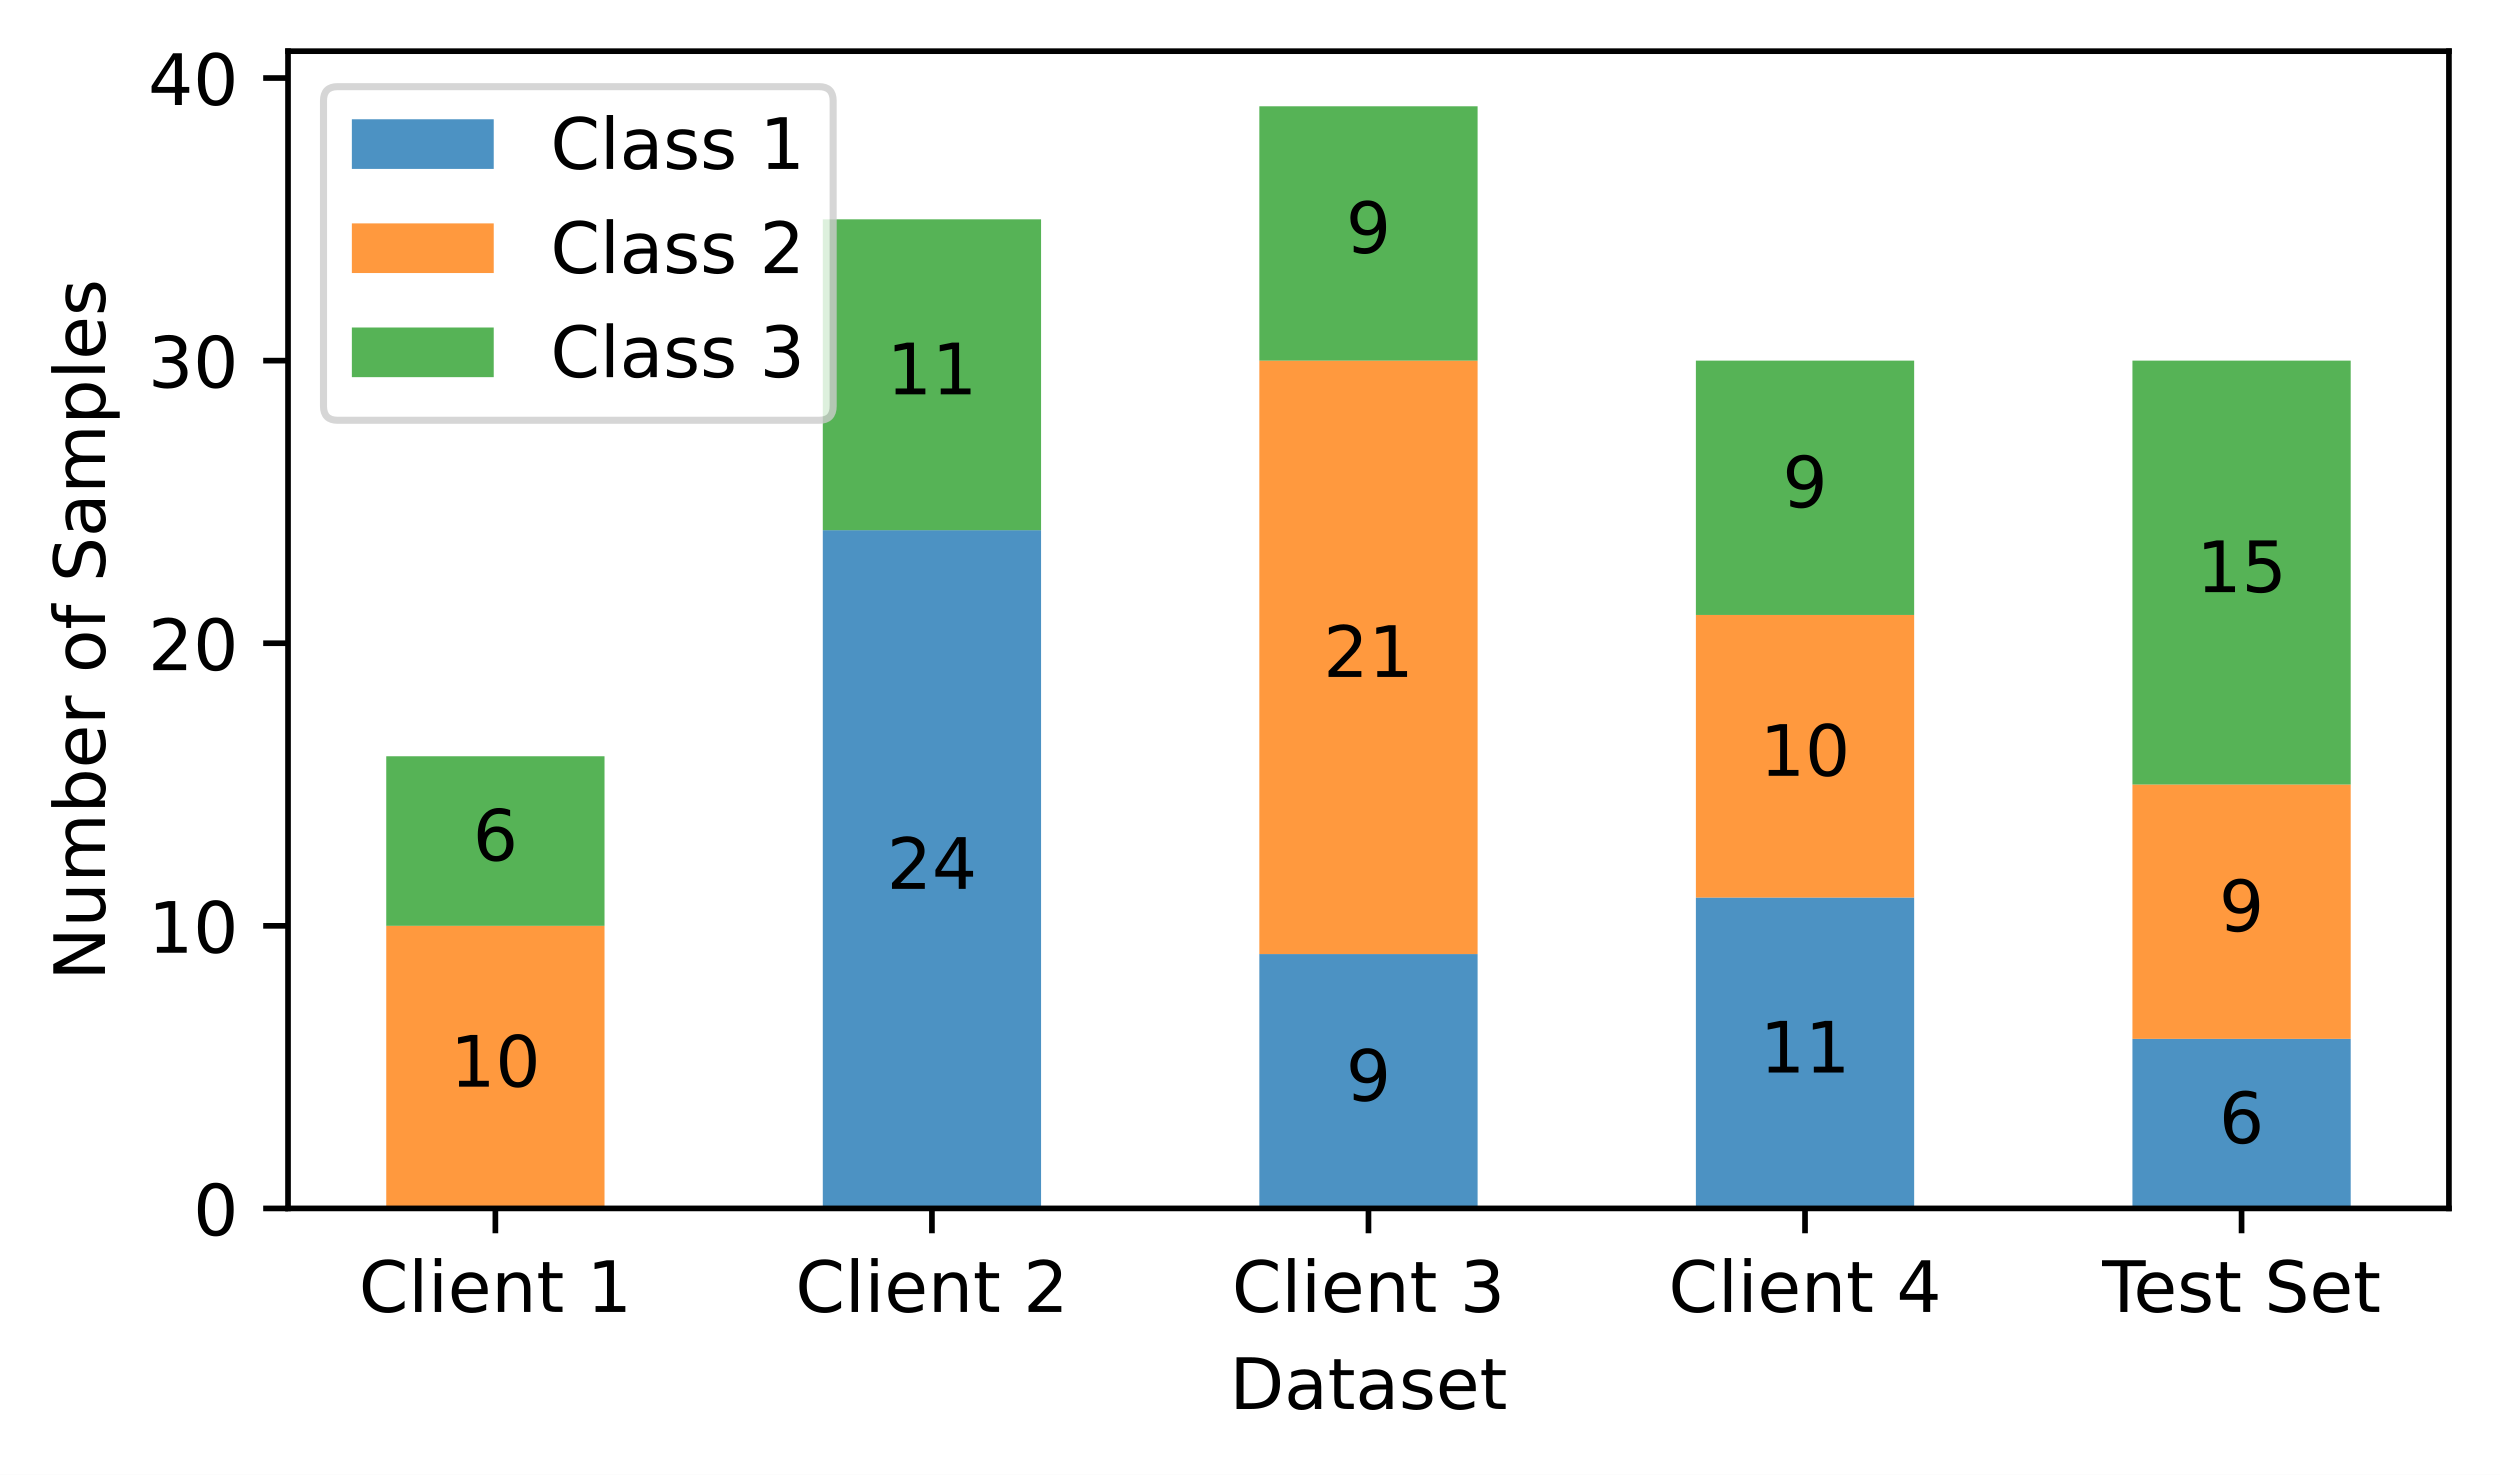
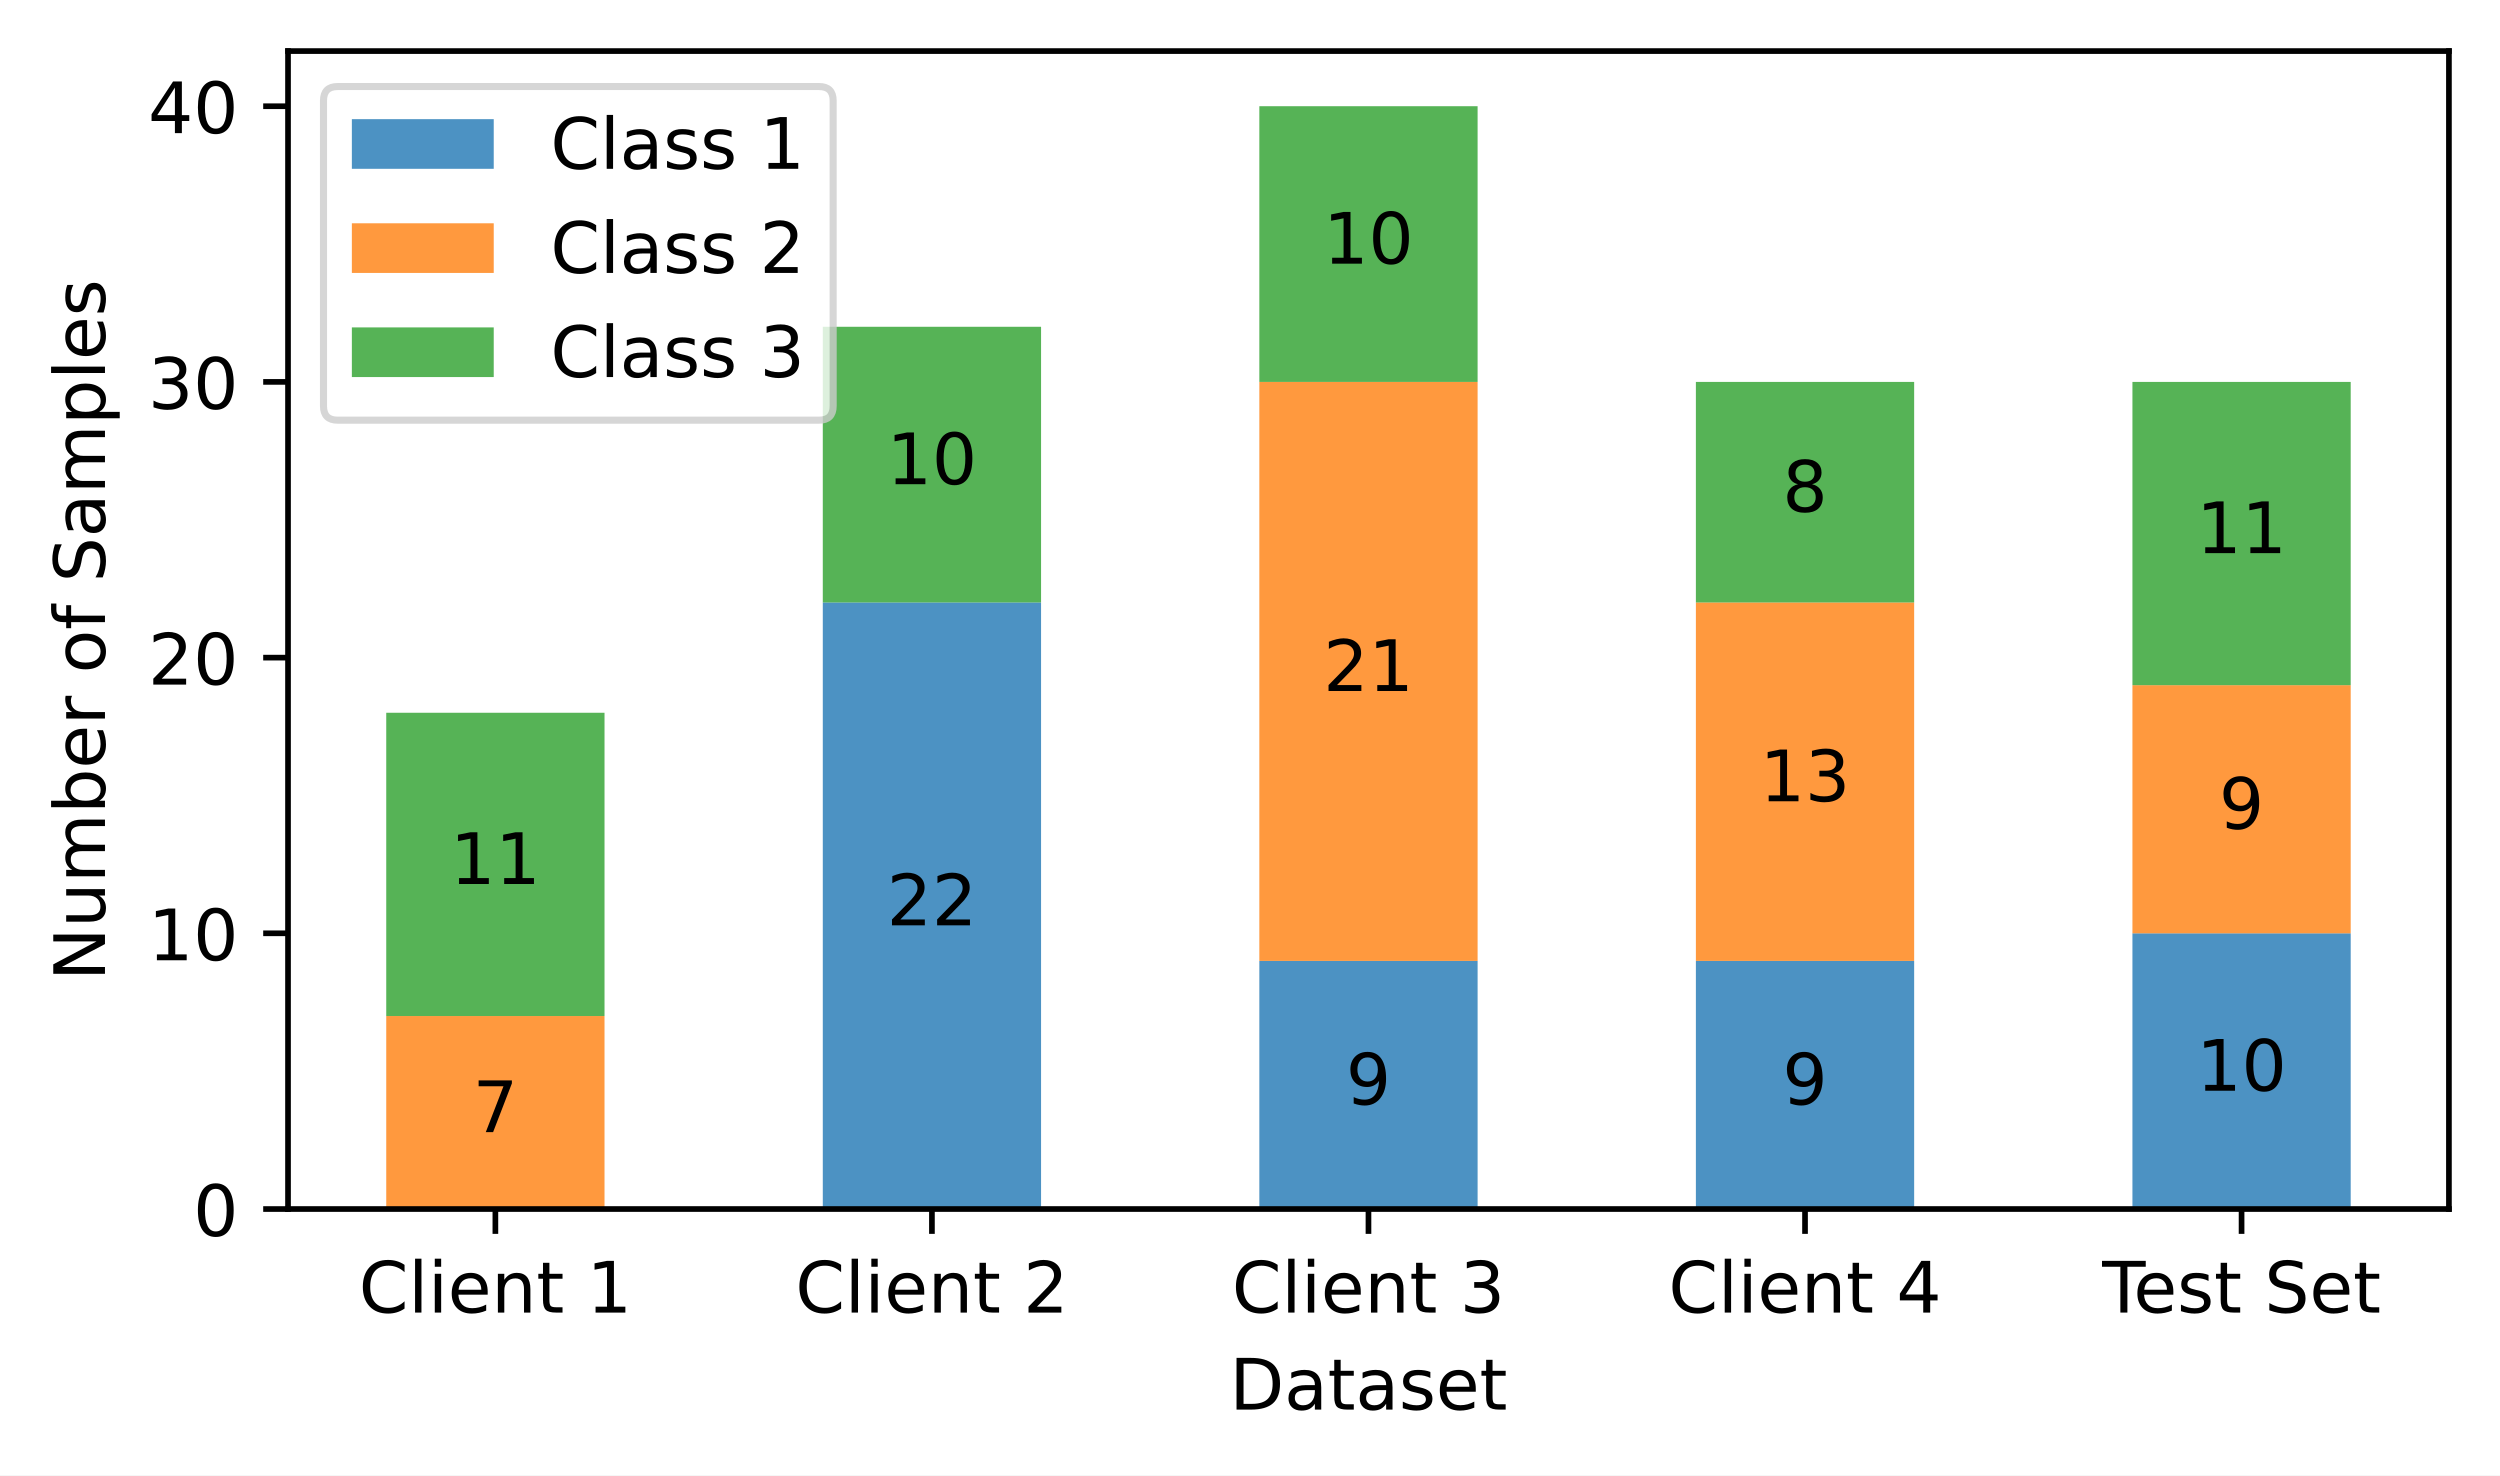
- <svg xmlns="http://www.w3.org/2000/svg" xmlns:xlink="http://www.w3.org/1999/xlink" width="352.433pt" height="207.909pt" viewBox="0 0 352.433 207.909" version="1.1">
+ <svg xmlns="http://www.w3.org/2000/svg" xmlns:xlink="http://www.w3.org/1999/xlink" width="352.433pt" height="207.996pt" viewBox="0 0 352.433 207.996" version="1.1">
  <defs>
    <style type="text/css">*{stroke-linejoin: round; stroke-linecap: butt}</style>
  </defs>
  <g id="figure_1">
    <g id="patch_1">
-       <path d="M 0 207.909  L 352.433 207.909  L 352.433 0  L 0 0  z " style="fill: #ffffff" />
+       <path d="M 0 207.996  L 352.433 207.996  L 352.433 0  L 0 0  z " style="fill: #ffffff" />
    </g>
    <g id="axes_1">
      <g id="patch_2">
-         <path d="M 40.603 170.353  L 345.233 170.353  L 345.233 7.215  L 40.603 7.215  z " style="fill: #ffffff" />
+         <path d="M 40.603 170.44  L 345.233 170.44  L 345.233 7.2  L 40.603 7.2  z " style="fill: #ffffff" />
      </g>
      <g id="patch_3">
-         <path d="M 54.45 170.353  L 85.221 170.353  L 85.221 170.353  L 54.45 170.353  z " clip-path="url(#pce67fa407e)" style="fill: #1f77b4; opacity: 0.8" />
+         <path d="M 54.45 170.44  L 85.221 170.44  L 85.221 170.44  L 54.45 170.44  z " clip-path="url(#p3983494d0d)" style="fill: #1f77b4; opacity: 0.8" />
      </g>
      <g id="patch_4">
-         <path d="M 115.991 170.353  L 146.762 170.353  L 146.762 74.741  L 115.991 74.741  z " clip-path="url(#pce67fa407e)" style="fill: #1f77b4; opacity: 0.8" />
+         <path d="M 115.991 170.44  L 146.762 170.44  L 146.762 84.933  L 115.991 84.933  z " clip-path="url(#p3983494d0d)" style="fill: #1f77b4; opacity: 0.8" />
      </g>
      <g id="patch_5">
-         <path d="M 177.533 170.353  L 208.303 170.353  L 208.303 134.498  L 177.533 134.498  z " clip-path="url(#pce67fa407e)" style="fill: #1f77b4; opacity: 0.8" />
+         <path d="M 177.533 170.44  L 208.303 170.44  L 208.303 135.46  L 177.533 135.46  z " clip-path="url(#p3983494d0d)" style="fill: #1f77b4; opacity: 0.8" />
      </g>
      <g id="patch_6">
-         <path d="M 239.074 170.353  L 269.845 170.353  L 269.845 126.531  L 239.074 126.531  z " clip-path="url(#pce67fa407e)" style="fill: #1f77b4; opacity: 0.8" />
+         <path d="M 239.074 170.44  L 269.845 170.44  L 269.845 135.46  L 239.074 135.46  z " clip-path="url(#p3983494d0d)" style="fill: #1f77b4; opacity: 0.8" />
      </g>
      <g id="patch_7">
-         <path d="M 300.616 170.353  L 331.386 170.353  L 331.386 146.45  L 300.616 146.45  z " clip-path="url(#pce67fa407e)" style="fill: #1f77b4; opacity: 0.8" />
+         <path d="M 300.616 170.44  L 331.386 170.44  L 331.386 131.573  L 300.616 131.573  z " clip-path="url(#p3983494d0d)" style="fill: #1f77b4; opacity: 0.8" />
      </g>
      <g id="patch_8">
-         <path d="M 54.45 170.353  L 85.221 170.353  L 85.221 130.515  L 54.45 130.515  z " clip-path="url(#pce67fa407e)" style="fill: #ff7f0e; opacity: 0.8" />
+         <path d="M 54.45 170.44  L 85.221 170.44  L 85.221 143.233  L 54.45 143.233  z " clip-path="url(#p3983494d0d)" style="fill: #ff7f0e; opacity: 0.8" />
      </g>
      <g id="patch_9">
-         <path d="M 115.991 74.741  L 146.762 74.741  L 146.762 74.741  L 115.991 74.741  z " clip-path="url(#pce67fa407e)" style="fill: #ff7f0e; opacity: 0.8" />
+         <path d="M 115.991 84.933  L 146.762 84.933  L 146.762 84.933  L 115.991 84.933  z " clip-path="url(#p3983494d0d)" style="fill: #ff7f0e; opacity: 0.8" />
      </g>
      <g id="patch_10">
-         <path d="M 177.533 134.498  L 208.303 134.498  L 208.303 50.838  L 177.533 50.838  z " clip-path="url(#pce67fa407e)" style="fill: #ff7f0e; opacity: 0.8" />
+         <path d="M 177.533 135.46  L 208.303 135.46  L 208.303 53.84  L 177.533 53.84  z " clip-path="url(#p3983494d0d)" style="fill: #ff7f0e; opacity: 0.8" />
      </g>
      <g id="patch_11">
-         <path d="M 239.074 126.531  L 269.845 126.531  L 269.845 86.692  L 239.074 86.692  z " clip-path="url(#pce67fa407e)" style="fill: #ff7f0e; opacity: 0.8" />
+         <path d="M 239.074 135.46  L 269.845 135.46  L 269.845 84.933  L 239.074 84.933  z " clip-path="url(#p3983494d0d)" style="fill: #ff7f0e; opacity: 0.8" />
      </g>
      <g id="patch_12">
-         <path d="M 300.616 146.45  L 331.386 146.45  L 331.386 110.595  L 300.616 110.595  z " clip-path="url(#pce67fa407e)" style="fill: #ff7f0e; opacity: 0.8" />
+         <path d="M 300.616 131.573  L 331.386 131.573  L 331.386 96.593  L 300.616 96.593  z " clip-path="url(#p3983494d0d)" style="fill: #ff7f0e; opacity: 0.8" />
      </g>
      <g id="patch_13">
-         <path d="M 54.45 130.515  L 85.221 130.515  L 85.221 106.612  L 54.45 106.612  z " clip-path="url(#pce67fa407e)" style="fill: #2ca02c; opacity: 0.8" />
+         <path d="M 54.45 143.233  L 85.221 143.233  L 85.221 100.48  L 54.45 100.48  z " clip-path="url(#p3983494d0d)" style="fill: #2ca02c; opacity: 0.8" />
      </g>
      <g id="patch_14">
-         <path d="M 115.991 74.741  L 146.762 74.741  L 146.762 30.918  L 115.991 30.918  z " clip-path="url(#pce67fa407e)" style="fill: #2ca02c; opacity: 0.8" />
+         <path d="M 115.991 84.933  L 146.762 84.933  L 146.762 46.067  L 115.991 46.067  z " clip-path="url(#p3983494d0d)" style="fill: #2ca02c; opacity: 0.8" />
      </g>
      <g id="patch_15">
-         <path d="M 177.533 50.838  L 208.303 50.838  L 208.303 14.983  L 177.533 14.983  z " clip-path="url(#pce67fa407e)" style="fill: #2ca02c; opacity: 0.8" />
+         <path d="M 177.533 53.84  L 208.303 53.84  L 208.303 14.973  L 177.533 14.973  z " clip-path="url(#p3983494d0d)" style="fill: #2ca02c; opacity: 0.8" />
      </g>
      <g id="patch_16">
-         <path d="M 239.074 86.692  L 269.845 86.692  L 269.845 50.838  L 239.074 50.838  z " clip-path="url(#pce67fa407e)" style="fill: #2ca02c; opacity: 0.8" />
+         <path d="M 239.074 84.933  L 269.845 84.933  L 269.845 53.84  L 239.074 53.84  z " clip-path="url(#p3983494d0d)" style="fill: #2ca02c; opacity: 0.8" />
      </g>
      <g id="patch_17">
-         <path d="M 300.616 110.595  L 331.386 110.595  L 331.386 50.838  L 300.616 50.838  z " clip-path="url(#pce67fa407e)" style="fill: #2ca02c; opacity: 0.8" />
+         <path d="M 300.616 96.593  L 331.386 96.593  L 331.386 53.84  L 300.616 53.84  z " clip-path="url(#p3983494d0d)" style="fill: #2ca02c; opacity: 0.8" />
      </g>
      <g id="matplotlib.axis_1">
        <g id="xtick_1">
          <g id="line2d_1">
            <defs>
-               <path id="m92f2e79aa4" d="M 0 0  L 0 3.5  " style="stroke: #000000; stroke-width: 0.8" />
+               <path id="m4c59053c6f" d="M 0 0  L 0 3.5  " style="stroke: #000000; stroke-width: 0.8" />
            </defs>
            <g>
-               <use xlink:href="#m92f2e79aa4" x="69.835" y="170.353" style="stroke: #000000; stroke-width: 0.8" />
+               <use xlink:href="#m4c59053c6f" x="69.835" y="170.44" style="stroke: #000000; stroke-width: 0.8" />
            </g>
          </g>
          <g id="text_1">
-             <g transform="translate(50.58998 184.9515) scale(0.1 -0.1)">
+             <g transform="translate(50.58998 185.0384) scale(0.1 -0.1)">
              <defs>
                <path id="DejaVuSans-43" d="M 4122 4306  L 4122 3641  Q 3803 3938 3442 4084  Q 3081 4231 2675 4231  Q 1875 4231 1450 3742  Q 1025 3253 1025 2328  Q 1025 1406 1450 917  Q 1875 428 2675 428  Q 3081 428 3442 575  Q 3803 722 4122 1019  L 4122 359  Q 3791 134 3420 21  Q 3050 -91 2638 -91  Q 1578 -91 968 557  Q 359 1206 359 2328  Q 359 3453 968 4101  Q 1578 4750 2638 4750  Q 3056 4750 3426 4639  Q 3797 4528 4122 4306  z " transform="scale(0.015625)" />
                <path id="DejaVuSans-6c" d="M 603 4863  L 1178 4863  L 1178 0  L 603 0  L 603 4863  z " transform="scale(0.015625)" />
                <path id="DejaVuSans-69" d="M 603 3500  L 1178 3500  L 1178 0  L 603 0  L 603 3500  z M 603 4863  L 1178 4863  L 1178 4134  L 603 4134  L 603 4863  z " transform="scale(0.015625)" />
                <path id="DejaVuSans-65" d="M 3597 1894  L 3597 1613  L 953 1613  Q 991 1019 1311 708  Q 1631 397 2203 397  Q 2534 397 2845 478  Q 3156 559 3463 722  L 3463 178  Q 3153 47 2828 -22  Q 2503 -91 2169 -91  Q 1331 -91 842 396  Q 353 884 353 1716  Q 353 2575 817 3079  Q 1281 3584 2069 3584  Q 2775 3584 3186 3129  Q 3597 2675 3597 1894  z M 3022 2063  Q 3016 2534 2758 2815  Q 2500 3097 2075 3097  Q 1594 3097 1305 2825  Q 1016 2553 972 2059  L 3022 2063  z " transform="scale(0.015625)" />
                <path id="DejaVuSans-6e" d="M 3513 2113  L 3513 0  L 2938 0  L 2938 2094  Q 2938 2591 2744 2837  Q 2550 3084 2163 3084  Q 1697 3084 1428 2787  Q 1159 2491 1159 1978  L 1159 0  L 581 0  L 581 3500  L 1159 3500  L 1159 2956  Q 1366 3272 1645 3428  Q 1925 3584 2291 3584  Q 2894 3584 3203 3211  Q 3513 2838 3513 2113  z " transform="scale(0.015625)" />
                <path id="DejaVuSans-74" d="M 1172 4494  L 1172 3500  L 2356 3500  L 2356 3053  L 1172 3053  L 1172 1153  Q 1172 725 1289 603  Q 1406 481 1766 481  L 2356 481  L 2356 0  L 1766 0  Q 1100 0 847 248  Q 594 497 594 1153  L 594 3053  L 172 3053  L 172 3500  L 594 3500  L 594 4494  L 1172 4494  z " transform="scale(0.015625)" />
                <path id="DejaVuSans-20" transform="scale(0.015625)" />
                <path id="DejaVuSans-31" d="M 794 531  L 1825 531  L 1825 4091  L 703 3866  L 703 4441  L 1819 4666  L 2450 4666  L 2450 531  L 3481 531  L 3481 0  L 794 0  L 794 531  z " transform="scale(0.015625)" />
              </defs>
              <use xlink:href="#DejaVuSans-43" />
              <use xlink:href="#DejaVuSans-6c" x="69.824" />
              <use xlink:href="#DejaVuSans-69" x="97.607" />
              <use xlink:href="#DejaVuSans-65" x="125.391" />
              <use xlink:href="#DejaVuSans-6e" x="186.914" />
              <use xlink:href="#DejaVuSans-74" x="250.293" />
              <use xlink:href="#DejaVuSans-20" x="289.502" />
              <use xlink:href="#DejaVuSans-31" x="321.289" />
            </g>
          </g>
        </g>
        <g id="xtick_2">
          <g id="line2d_2">
            <g>
-               <use xlink:href="#m92f2e79aa4" x="131.377" y="170.353" style="stroke: #000000; stroke-width: 0.8" />
+               <use xlink:href="#m4c59053c6f" x="131.377" y="170.44" style="stroke: #000000; stroke-width: 0.8" />
            </g>
          </g>
          <g id="text_2">
-             <g transform="translate(112.1314 184.9515) scale(0.1 -0.1)">
+             <g transform="translate(112.1314 185.0384) scale(0.1 -0.1)">
              <defs>
                <path id="DejaVuSans-32" d="M 1228 531  L 3431 531  L 3431 0  L 469 0  L 469 531  Q 828 903 1448 1529  Q 2069 2156 2228 2338  Q 2531 2678 2651 2914  Q 2772 3150 2772 3378  Q 2772 3750 2511 3984  Q 2250 4219 1831 4219  Q 1534 4219 1204 4116  Q 875 4013 500 3803  L 500 4441  Q 881 4594 1212 4672  Q 1544 4750 1819 4750  Q 2544 4750 2975 4387  Q 3406 4025 3406 3419  Q 3406 3131 3298 2873  Q 3191 2616 2906 2266  Q 2828 2175 2409 1742  Q 1991 1309 1228 531  z " transform="scale(0.015625)" />
              </defs>
              <use xlink:href="#DejaVuSans-43" />
              <use xlink:href="#DejaVuSans-6c" x="69.824" />
              <use xlink:href="#DejaVuSans-69" x="97.607" />
              <use xlink:href="#DejaVuSans-65" x="125.391" />
              <use xlink:href="#DejaVuSans-6e" x="186.914" />
              <use xlink:href="#DejaVuSans-74" x="250.293" />
              <use xlink:href="#DejaVuSans-20" x="289.502" />
              <use xlink:href="#DejaVuSans-32" x="321.289" />
            </g>
          </g>
        </g>
        <g id="xtick_3">
          <g id="line2d_3">
            <g>
-               <use xlink:href="#m92f2e79aa4" x="192.918" y="170.353" style="stroke: #000000; stroke-width: 0.8" />
+               <use xlink:href="#m4c59053c6f" x="192.918" y="170.44" style="stroke: #000000; stroke-width: 0.8" />
            </g>
          </g>
          <g id="text_3">
-             <g transform="translate(173.6728 184.9515) scale(0.1 -0.1)">
+             <g transform="translate(173.6728 185.0384) scale(0.1 -0.1)">
              <defs>
                <path id="DejaVuSans-33" d="M 2597 2516  Q 3050 2419 3304 2112  Q 3559 1806 3559 1356  Q 3559 666 3084 287  Q 2609 -91 1734 -91  Q 1441 -91 1130 -33  Q 819 25 488 141  L 488 750  Q 750 597 1062 519  Q 1375 441 1716 441  Q 2309 441 2620 675  Q 2931 909 2931 1356  Q 2931 1769 2642 2001  Q 2353 2234 1838 2234  L 1294 2234  L 1294 2753  L 1863 2753  Q 2328 2753 2575 2939  Q 2822 3125 2822 3475  Q 2822 3834 2567 4026  Q 2313 4219 1838 4219  Q 1578 4219 1281 4162  Q 984 4106 628 3988  L 628 4550  Q 988 4650 1302 4700  Q 1616 4750 1894 4750  Q 2613 4750 3031 4423  Q 3450 4097 3450 3541  Q 3450 3153 3228 2886  Q 3006 2619 2597 2516  z " transform="scale(0.015625)" />
              </defs>
              <use xlink:href="#DejaVuSans-43" />
              <use xlink:href="#DejaVuSans-6c" x="69.824" />
              <use xlink:href="#DejaVuSans-69" x="97.607" />
              <use xlink:href="#DejaVuSans-65" x="125.391" />
              <use xlink:href="#DejaVuSans-6e" x="186.914" />
              <use xlink:href="#DejaVuSans-74" x="250.293" />
              <use xlink:href="#DejaVuSans-20" x="289.502" />
              <use xlink:href="#DejaVuSans-33" x="321.289" />
            </g>
          </g>
        </g>
        <g id="xtick_4">
          <g id="line2d_4">
            <g>
-               <use xlink:href="#m92f2e79aa4" x="254.46" y="170.353" style="stroke: #000000; stroke-width: 0.8" />
+               <use xlink:href="#m4c59053c6f" x="254.46" y="170.44" style="stroke: #000000; stroke-width: 0.8" />
            </g>
          </g>
          <g id="text_4">
-             <g transform="translate(235.2142 184.9515) scale(0.1 -0.1)">
+             <g transform="translate(235.2142 185.0384) scale(0.1 -0.1)">
              <defs>
                <path id="DejaVuSans-34" d="M 2419 4116  L 825 1625  L 2419 1625  L 2419 4116  z M 2253 4666  L 3047 4666  L 3047 1625  L 3713 1625  L 3713 1100  L 3047 1100  L 3047 0  L 2419 0  L 2419 1100  L 313 1100  L 313 1709  L 2253 4666  z " transform="scale(0.015625)" />
              </defs>
              <use xlink:href="#DejaVuSans-43" />
              <use xlink:href="#DejaVuSans-6c" x="69.824" />
              <use xlink:href="#DejaVuSans-69" x="97.607" />
              <use xlink:href="#DejaVuSans-65" x="125.391" />
              <use xlink:href="#DejaVuSans-6e" x="186.914" />
              <use xlink:href="#DejaVuSans-74" x="250.293" />
              <use xlink:href="#DejaVuSans-20" x="289.502" />
              <use xlink:href="#DejaVuSans-34" x="321.289" />
            </g>
          </g>
        </g>
        <g id="xtick_5">
          <g id="line2d_5">
            <g>
-               <use xlink:href="#m92f2e79aa4" x="316.001" y="170.353" style="stroke: #000000; stroke-width: 0.8" />
+               <use xlink:href="#m4c59053c6f" x="316.001" y="170.44" style="stroke: #000000; stroke-width: 0.8" />
            </g>
          </g>
          <g id="text_5">
-             <g transform="translate(296.3556 184.9515) scale(0.1 -0.1)">
+             <g transform="translate(296.3556 185.0384) scale(0.1 -0.1)">
              <defs>
                <path id="DejaVuSans-54" d="M -19 4666  L 3928 4666  L 3928 4134  L 2272 4134  L 2272 0  L 1638 0  L 1638 4134  L -19 4134  L -19 4666  z " transform="scale(0.015625)" />
                <path id="DejaVuSans-73" d="M 2834 3397  L 2834 2853  Q 2591 2978 2328 3040  Q 2066 3103 1784 3103  Q 1356 3103 1142 2972  Q 928 2841 928 2578  Q 928 2378 1081 2264  Q 1234 2150 1697 2047  L 1894 2003  Q 2506 1872 2764 1633  Q 3022 1394 3022 966  Q 3022 478 2636 193  Q 2250 -91 1575 -91  Q 1294 -91 989 -36  Q 684 19 347 128  L 347 722  Q 666 556 975 473  Q 1284 391 1588 391  Q 1994 391 2212 530  Q 2431 669 2431 922  Q 2431 1156 2273 1281  Q 2116 1406 1581 1522  L 1381 1569  Q 847 1681 609 1914  Q 372 2147 372 2553  Q 372 3047 722 3315  Q 1072 3584 1716 3584  Q 2034 3584 2315 3537  Q 2597 3491 2834 3397  z " transform="scale(0.015625)" />
                <path id="DejaVuSans-53" d="M 3425 4513  L 3425 3897  Q 3066 4069 2747 4153  Q 2428 4238 2131 4238  Q 1616 4238 1336 4038  Q 1056 3838 1056 3469  Q 1056 3159 1242 3001  Q 1428 2844 1947 2747  L 2328 2669  Q 3034 2534 3370 2195  Q 3706 1856 3706 1288  Q 3706 609 3251 259  Q 2797 -91 1919 -91  Q 1588 -91 1214 -16  Q 841 59 441 206  L 441 856  Q 825 641 1194 531  Q 1563 422 1919 422  Q 2459 422 2753 634  Q 3047 847 3047 1241  Q 3047 1584 2836 1778  Q 2625 1972 2144 2069  L 1759 2144  Q 1053 2284 737 2584  Q 422 2884 422 3419  Q 422 4038 858 4394  Q 1294 4750 2059 4750  Q 2388 4750 2728 4690  Q 3069 4631 3425 4513  z " transform="scale(0.015625)" />
              </defs>
              <use xlink:href="#DejaVuSans-54" />
              <use xlink:href="#DejaVuSans-65" x="44.084" />
              <use xlink:href="#DejaVuSans-73" x="105.607" />
              <use xlink:href="#DejaVuSans-74" x="157.707" />
              <use xlink:href="#DejaVuSans-20" x="196.916" />
              <use xlink:href="#DejaVuSans-53" x="228.703" />
              <use xlink:href="#DejaVuSans-65" x="292.18" />
              <use xlink:href="#DejaVuSans-74" x="353.703" />
            </g>
          </g>
        </g>
        <g id="text_6">
-           <g transform="translate(173.3384 198.6296) scale(0.1 -0.1)">
+           <g transform="translate(173.3384 198.7166) scale(0.1 -0.1)">
            <defs>
              <path id="DejaVuSans-44" d="M 1259 4147  L 1259 519  L 2022 519  Q 2988 519 3436 956  Q 3884 1394 3884 2338  Q 3884 3275 3436 3711  Q 2988 4147 2022 4147  L 1259 4147  z M 628 4666  L 1925 4666  Q 3281 4666 3915 4102  Q 4550 3538 4550 2338  Q 4550 1131 3912 565  Q 3275 0 1925 0  L 628 0  L 628 4666  z " transform="scale(0.015625)" />
              <path id="DejaVuSans-61" d="M 2194 1759  Q 1497 1759 1228 1600  Q 959 1441 959 1056  Q 959 750 1161 570  Q 1363 391 1709 391  Q 2188 391 2477 730  Q 2766 1069 2766 1631  L 2766 1759  L 2194 1759  z M 3341 1997  L 3341 0  L 2766 0  L 2766 531  Q 2569 213 2275 61  Q 1981 -91 1556 -91  Q 1019 -91 701 211  Q 384 513 384 1019  Q 384 1609 779 1909  Q 1175 2209 1959 2209  L 2766 2209  L 2766 2266  Q 2766 2663 2505 2880  Q 2244 3097 1772 3097  Q 1472 3097 1187 3025  Q 903 2953 641 2809  L 641 3341  Q 956 3463 1253 3523  Q 1550 3584 1831 3584  Q 2591 3584 2966 3190  Q 3341 2797 3341 1997  z " transform="scale(0.015625)" />
            </defs>
            <use xlink:href="#DejaVuSans-44" />
            <use xlink:href="#DejaVuSans-61" x="77.002" />
            <use xlink:href="#DejaVuSans-74" x="138.281" />
            <use xlink:href="#DejaVuSans-61" x="177.49" />
            <use xlink:href="#DejaVuSans-73" x="238.77" />
            <use xlink:href="#DejaVuSans-65" x="290.869" />
            <use xlink:href="#DejaVuSans-74" x="352.393" />
          </g>
        </g>
      </g>
      <g id="matplotlib.axis_2">
        <g id="ytick_1">
          <g id="line2d_6">
            <defs>
-               <path id="mc6efbdf66c" d="M 0 0  L -3.5 0  " style="stroke: #000000; stroke-width: 0.8" />
+               <path id="me92ac2eef7" d="M 0 0  L -3.5 0  " style="stroke: #000000; stroke-width: 0.8" />
            </defs>
            <g>
-               <use xlink:href="#mc6efbdf66c" x="40.603" y="170.353" style="stroke: #000000; stroke-width: 0.8" />
+               <use xlink:href="#me92ac2eef7" x="40.603" y="170.44" style="stroke: #000000; stroke-width: 0.8" />
            </g>
          </g>
          <g id="text_7">
-             <g transform="translate(27.24063 174.1522) scale(0.1 -0.1)">
+             <g transform="translate(27.24063 174.2392) scale(0.1 -0.1)">
              <defs>
                <path id="DejaVuSans-30" d="M 2034 4250  Q 1547 4250 1301 3770  Q 1056 3291 1056 2328  Q 1056 1369 1301 889  Q 1547 409 2034 409  Q 2525 409 2770 889  Q 3016 1369 3016 2328  Q 3016 3291 2770 3770  Q 2525 4250 2034 4250  z M 2034 4750  Q 2819 4750 3233 4129  Q 3647 3509 3647 2328  Q 3647 1150 3233 529  Q 2819 -91 2034 -91  Q 1250 -91 836 529  Q 422 1150 422 2328  Q 422 3509 836 4129  Q 1250 4750 2034 4750  z " transform="scale(0.015625)" />
              </defs>
              <use xlink:href="#DejaVuSans-30" />
            </g>
          </g>
        </g>
        <g id="ytick_2">
          <g id="line2d_7">
            <g>
-               <use xlink:href="#mc6efbdf66c" x="40.603" y="130.515" style="stroke: #000000; stroke-width: 0.8" />
+               <use xlink:href="#me92ac2eef7" x="40.603" y="131.573" style="stroke: #000000; stroke-width: 0.8" />
            </g>
          </g>
          <g id="text_8">
-             <g transform="translate(20.87813 134.3138) scale(0.1 -0.1)">
+             <g transform="translate(20.87813 135.3726) scale(0.1 -0.1)">
              <use xlink:href="#DejaVuSans-31" />
              <use xlink:href="#DejaVuSans-30" x="63.623" />
            </g>
          </g>
        </g>
        <g id="ytick_3">
          <g id="line2d_8">
            <g>
-               <use xlink:href="#mc6efbdf66c" x="40.603" y="90.676" style="stroke: #000000; stroke-width: 0.8" />
+               <use xlink:href="#me92ac2eef7" x="40.603" y="92.707" style="stroke: #000000; stroke-width: 0.8" />
            </g>
          </g>
          <g id="text_9">
-             <g transform="translate(20.87813 94.47534) scale(0.1 -0.1)">
+             <g transform="translate(20.87813 96.50589) scale(0.1 -0.1)">
              <use xlink:href="#DejaVuSans-32" />
              <use xlink:href="#DejaVuSans-30" x="63.623" />
            </g>
          </g>
        </g>
        <g id="ytick_4">
          <g id="line2d_9">
            <g>
-               <use xlink:href="#mc6efbdf66c" x="40.603" y="50.838" style="stroke: #000000; stroke-width: 0.8" />
+               <use xlink:href="#me92ac2eef7" x="40.603" y="53.84" style="stroke: #000000; stroke-width: 0.8" />
            </g>
          </g>
          <g id="text_10">
-             <g transform="translate(20.87813 54.63689) scale(0.1 -0.1)">
+             <g transform="translate(20.87813 57.63922) scale(0.1 -0.1)">
              <use xlink:href="#DejaVuSans-33" />
              <use xlink:href="#DejaVuSans-30" x="63.623" />
            </g>
          </g>
        </g>
        <g id="ytick_5">
          <g id="line2d_10">
            <g>
-               <use xlink:href="#mc6efbdf66c" x="40.603" y="10.999" style="stroke: #000000; stroke-width: 0.8" />
+               <use xlink:href="#me92ac2eef7" x="40.603" y="14.973" style="stroke: #000000; stroke-width: 0.8" />
            </g>
          </g>
          <g id="text_11">
-             <g transform="translate(20.87813 14.79844) scale(0.1 -0.1)">
+             <g transform="translate(20.87813 18.77255) scale(0.1 -0.1)">
              <use xlink:href="#DejaVuSans-34" />
              <use xlink:href="#DejaVuSans-30" x="63.623" />
            </g>
          </g>
        </g>
        <g id="text_12">
-           <g transform="translate(14.79844 138.2205) rotate(-90) scale(0.1 -0.1)">
+           <g transform="translate(14.79844 138.2567) rotate(-90) scale(0.1 -0.1)">
            <defs>
              <path id="DejaVuSans-4e" d="M 628 4666  L 1478 4666  L 3547 763  L 3547 4666  L 4159 4666  L 4159 0  L 3309 0  L 1241 3903  L 1241 0  L 628 0  L 628 4666  z " transform="scale(0.015625)" />
              <path id="DejaVuSans-75" d="M 544 1381  L 544 3500  L 1119 3500  L 1119 1403  Q 1119 906 1312 657  Q 1506 409 1894 409  Q 2359 409 2629 706  Q 2900 1003 2900 1516  L 2900 3500  L 3475 3500  L 3475 0  L 2900 0  L 2900 538  Q 2691 219 2414 64  Q 2138 -91 1772 -91  Q 1169 -91 856 284  Q 544 659 544 1381  z M 1991 3584  L 1991 3584  z " transform="scale(0.015625)" />
              <path id="DejaVuSans-6d" d="M 3328 2828  Q 3544 3216 3844 3400  Q 4144 3584 4550 3584  Q 5097 3584 5394 3201  Q 5691 2819 5691 2113  L 5691 0  L 5113 0  L 5113 2094  Q 5113 2597 4934 2840  Q 4756 3084 4391 3084  Q 3944 3084 3684 2787  Q 3425 2491 3425 1978  L 3425 0  L 2847 0  L 2847 2094  Q 2847 2600 2669 2842  Q 2491 3084 2119 3084  Q 1678 3084 1418 2786  Q 1159 2488 1159 1978  L 1159 0  L 581 0  L 581 3500  L 1159 3500  L 1159 2956  Q 1356 3278 1631 3431  Q 1906 3584 2284 3584  Q 2666 3584 2933 3390  Q 3200 3197 3328 2828  z " transform="scale(0.015625)" />
              <path id="DejaVuSans-62" d="M 3116 1747  Q 3116 2381 2855 2742  Q 2594 3103 2138 3103  Q 1681 3103 1420 2742  Q 1159 2381 1159 1747  Q 1159 1113 1420 752  Q 1681 391 2138 391  Q 2594 391 2855 752  Q 3116 1113 3116 1747  z M 1159 2969  Q 1341 3281 1617 3432  Q 1894 3584 2278 3584  Q 2916 3584 3314 3078  Q 3713 2572 3713 1747  Q 3713 922 3314 415  Q 2916 -91 2278 -91  Q 1894 -91 1617 61  Q 1341 213 1159 525  L 1159 0  L 581 0  L 581 4863  L 1159 4863  L 1159 2969  z " transform="scale(0.015625)" />
              <path id="DejaVuSans-72" d="M 2631 2963  Q 2534 3019 2420 3045  Q 2306 3072 2169 3072  Q 1681 3072 1420 2755  Q 1159 2438 1159 1844  L 1159 0  L 581 0  L 581 3500  L 1159 3500  L 1159 2956  Q 1341 3275 1631 3429  Q 1922 3584 2338 3584  Q 2397 3584 2469 3576  Q 2541 3569 2628 3553  L 2631 2963  z " transform="scale(0.015625)" />
              <path id="DejaVuSans-6f" d="M 1959 3097  Q 1497 3097 1228 2736  Q 959 2375 959 1747  Q 959 1119 1226 758  Q 1494 397 1959 397  Q 2419 397 2687 759  Q 2956 1122 2956 1747  Q 2956 2369 2687 2733  Q 2419 3097 1959 3097  z M 1959 3584  Q 2709 3584 3137 3096  Q 3566 2609 3566 1747  Q 3566 888 3137 398  Q 2709 -91 1959 -91  Q 1206 -91 779 398  Q 353 888 353 1747  Q 353 2609 779 3096  Q 1206 3584 1959 3584  z " transform="scale(0.015625)" />
              <path id="DejaVuSans-66" d="M 2375 4863  L 2375 4384  L 1825 4384  Q 1516 4384 1395 4259  Q 1275 4134 1275 3809  L 1275 3500  L 2222 3500  L 2222 3053  L 1275 3053  L 1275 0  L 697 0  L 697 3053  L 147 3053  L 147 3500  L 697 3500  L 697 3744  Q 697 4328 969 4595  Q 1241 4863 1831 4863  L 2375 4863  z " transform="scale(0.015625)" />
              <path id="DejaVuSans-70" d="M 1159 525  L 1159 -1331  L 581 -1331  L 581 3500  L 1159 3500  L 1159 2969  Q 1341 3281 1617 3432  Q 1894 3584 2278 3584  Q 2916 3584 3314 3078  Q 3713 2572 3713 1747  Q 3713 922 3314 415  Q 2916 -91 2278 -91  Q 1894 -91 1617 61  Q 1341 213 1159 525  z M 3116 1747  Q 3116 2381 2855 2742  Q 2594 3103 2138 3103  Q 1681 3103 1420 2742  Q 1159 2381 1159 1747  Q 1159 1113 1420 752  Q 1681 391 2138 391  Q 2594 391 2855 752  Q 3116 1113 3116 1747  z " transform="scale(0.015625)" />
            </defs>
            <use xlink:href="#DejaVuSans-4e" />
            <use xlink:href="#DejaVuSans-75" x="74.805" />
            <use xlink:href="#DejaVuSans-6d" x="138.184" />
            <use xlink:href="#DejaVuSans-62" x="235.596" />
            <use xlink:href="#DejaVuSans-65" x="299.072" />
            <use xlink:href="#DejaVuSans-72" x="360.596" />
            <use xlink:href="#DejaVuSans-20" x="401.709" />
            <use xlink:href="#DejaVuSans-6f" x="433.496" />
            <use xlink:href="#DejaVuSans-66" x="494.678" />
            <use xlink:href="#DejaVuSans-20" x="529.883" />
            <use xlink:href="#DejaVuSans-53" x="561.67" />
            <use xlink:href="#DejaVuSans-61" x="625.146" />
            <use xlink:href="#DejaVuSans-6d" x="686.426" />
            <use xlink:href="#DejaVuSans-70" x="783.838" />
            <use xlink:href="#DejaVuSans-6c" x="847.314" />
            <use xlink:href="#DejaVuSans-65" x="875.098" />
            <use xlink:href="#DejaVuSans-73" x="936.621" />
          </g>
        </g>
      </g>
      <g id="patch_18">
-         <path d="M 40.603 170.353  L 40.603 7.215  " style="fill: none; stroke: #000000; stroke-width: 0.8; stroke-linejoin: miter; stroke-linecap: square" />
+         <path d="M 40.603 170.44  L 40.603 7.2  " style="fill: none; stroke: #000000; stroke-width: 0.8; stroke-linejoin: miter; stroke-linecap: square" />
      </g>
      <g id="patch_19">
-         <path d="M 345.233 170.353  L 345.233 7.215  " style="fill: none; stroke: #000000; stroke-width: 0.8; stroke-linejoin: miter; stroke-linecap: square" />
+         <path d="M 345.233 170.44  L 345.233 7.2  " style="fill: none; stroke: #000000; stroke-width: 0.8; stroke-linejoin: miter; stroke-linecap: square" />
      </g>
      <g id="patch_20">
-         <path d="M 40.603 170.353  L 345.233 170.353  " style="fill: none; stroke: #000000; stroke-width: 0.8; stroke-linejoin: miter; stroke-linecap: square" />
+         <path d="M 40.603 170.44  L 345.233 170.44  " style="fill: none; stroke: #000000; stroke-width: 0.8; stroke-linejoin: miter; stroke-linecap: square" />
      </g>
      <g id="patch_21">
-         <path d="M 40.603 7.215  L 345.233 7.215  " style="fill: none; stroke: #000000; stroke-width: 0.8; stroke-linejoin: miter; stroke-linecap: square" />
+         <path d="M 40.603 7.2  L 345.233 7.2  " style="fill: none; stroke: #000000; stroke-width: 0.8; stroke-linejoin: miter; stroke-linecap: square" />
      </g>
      <g id="text_13">
-         <g transform="translate(125.0142 125.3063) scale(0.1 -0.1)">
+         <g transform="translate(125.0142 130.446) scale(0.1 -0.1)">
          <use xlink:href="#DejaVuSans-32" />
-           <use xlink:href="#DejaVuSans-34" x="63.623" />
+           <use xlink:href="#DejaVuSans-32" x="63.623" />
        </g>
      </g>
      <g id="text_14">
-         <g transform="translate(189.7369 155.1851) scale(0.1 -0.1)">
+         <g transform="translate(189.7369 155.7094) scale(0.1 -0.1)">
          <defs>
            <path id="DejaVuSans-39" d="M 703 97  L 703 672  Q 941 559 1184 500  Q 1428 441 1663 441  Q 2288 441 2617 861  Q 2947 1281 2994 2138  Q 2813 1869 2534 1725  Q 2256 1581 1919 1581  Q 1219 1581 811 2004  Q 403 2428 403 3163  Q 403 3881 828 4315  Q 1253 4750 1959 4750  Q 2769 4750 3195 4129  Q 3622 3509 3622 2328  Q 3622 1225 3098 567  Q 2575 -91 1691 -91  Q 1453 -91 1209 -44  Q 966 3 703 97  z M 1959 2075  Q 2384 2075 2632 2365  Q 2881 2656 2881 3163  Q 2881 3666 2632 3958  Q 2384 4250 1959 4250  Q 1534 4250 1286 3958  Q 1038 3666 1038 3163  Q 1038 2656 1286 2365  Q 1534 2075 1959 2075  z " transform="scale(0.015625)" />
          </defs>
          <use xlink:href="#DejaVuSans-39" />
        </g>
      </g>
      <g id="text_15">
-         <g transform="translate(248.097 151.2013) scale(0.1 -0.1)">
-           <use xlink:href="#DejaVuSans-31" />
-           <use xlink:href="#DejaVuSans-31" x="63.623" />
+         <g transform="translate(251.2783 155.7094) scale(0.1 -0.1)">
+           <use xlink:href="#DejaVuSans-39" />
        </g>
      </g>
      <g id="text_16">
-         <g transform="translate(312.8197 161.1609) scale(0.1 -0.1)">
+         <g transform="translate(309.6385 153.766) scale(0.1 -0.1)">
+           <use xlink:href="#DejaVuSans-31" />
+           <use xlink:href="#DejaVuSans-30" x="63.623" />
+         </g>
+       </g>
+       <g id="text_17">
+         <g transform="translate(66.65405 159.596) scale(0.1 -0.1)">
          <defs>
-             <path id="DejaVuSans-36" d="M 2113 2584  Q 1688 2584 1439 2293  Q 1191 2003 1191 1497  Q 1191 994 1439 701  Q 1688 409 2113 409  Q 2538 409 2786 701  Q 3034 994 3034 1497  Q 3034 2003 2786 2293  Q 2538 2584 2113 2584  z M 3366 4563  L 3366 3988  Q 3128 4100 2886 4159  Q 2644 4219 2406 4219  Q 1781 4219 1451 3797  Q 1122 3375 1075 2522  Q 1259 2794 1537 2939  Q 1816 3084 2150 3084  Q 2853 3084 3261 2657  Q 3669 2231 3669 1497  Q 3669 778 3244 343  Q 2819 -91 2113 -91  Q 1303 -91 875 529  Q 447 1150 447 2328  Q 447 3434 972 4092  Q 1497 4750 2381 4750  Q 2619 4750 2861 4703  Q 3103 4656 3366 4563  z " transform="scale(0.015625)" />
+             <path id="DejaVuSans-37" d="M 525 4666  L 3525 4666  L 3525 4397  L 1831 0  L 1172 0  L 2766 4134  L 525 4134  L 525 4666  z " transform="scale(0.015625)" />
          </defs>
-           <use xlink:href="#DejaVuSans-36" />
-         </g>
-       </g>
-       <g id="text_17">
-         <g transform="translate(63.4728 153.1932) scale(0.1 -0.1)">
-           <use xlink:href="#DejaVuSans-31" />
-           <use xlink:href="#DejaVuSans-30" x="63.623" />
+           <use xlink:href="#DejaVuSans-37" />
        </g>
      </g>
      <g id="text_18">
-         <g transform="translate(186.5556 95.42742) scale(0.1 -0.1)">
+         <g transform="translate(186.5556 97.40937) scale(0.1 -0.1)">
          <use xlink:href="#DejaVuSans-32" />
          <use xlink:href="#DejaVuSans-31" x="63.623" />
        </g>
      </g>
      <g id="text_19">
-         <g transform="translate(248.097 109.3709) scale(0.1 -0.1)">
+         <g transform="translate(248.097 112.956) scale(0.1 -0.1)">
+           <use xlink:href="#DejaVuSans-31" />
+           <use xlink:href="#DejaVuSans-33" x="63.623" />
+         </g>
+       </g>
+       <g id="text_20">
+         <g transform="translate(312.8197 116.8427) scale(0.1 -0.1)">
+           <use xlink:href="#DejaVuSans-39" />
+         </g>
+       </g>
+       <g id="text_21">
+         <g transform="translate(63.4728 124.616) scale(0.1 -0.1)">
+           <use xlink:href="#DejaVuSans-31" />
+           <use xlink:href="#DejaVuSans-31" x="63.623" />
+         </g>
+       </g>
+       <g id="text_22">
+         <g transform="translate(125.0142 68.25938) scale(0.1 -0.1)">
          <use xlink:href="#DejaVuSans-31" />
          <use xlink:href="#DejaVuSans-30" x="63.623" />
        </g>
      </g>
-       <g id="text_20">
-         <g transform="translate(312.8197 131.282) scale(0.1 -0.1)">
-           <use xlink:href="#DejaVuSans-39" />
-         </g>
-       </g>
-       <g id="text_21">
-         <g transform="translate(66.65405 121.3224) scale(0.1 -0.1)">
-           <use xlink:href="#DejaVuSans-36" />
-         </g>
-       </g>
-       <g id="text_22">
-         <g transform="translate(125.0142 55.58897) scale(0.1 -0.1)">
+       <g id="text_23">
+         <g transform="translate(186.5556 37.16604) scale(0.1 -0.1)">
+           <use xlink:href="#DejaVuSans-31" />
+           <use xlink:href="#DejaVuSans-30" x="63.623" />
+         </g>
+       </g>
+       <g id="text_24">
+         <g transform="translate(251.2783 72.14604) scale(0.1 -0.1)">
+           <defs>
+             <path id="DejaVuSans-38" d="M 2034 2216  Q 1584 2216 1326 1975  Q 1069 1734 1069 1313  Q 1069 891 1326 650  Q 1584 409 2034 409  Q 2484 409 2743 651  Q 3003 894 3003 1313  Q 3003 1734 2745 1975  Q 2488 2216 2034 2216  z M 1403 2484  Q 997 2584 770 2862  Q 544 3141 544 3541  Q 544 4100 942 4425  Q 1341 4750 2034 4750  Q 2731 4750 3128 4425  Q 3525 4100 3525 3541  Q 3525 3141 3298 2862  Q 3072 2584 2669 2484  Q 3125 2378 3379 2068  Q 3634 1759 3634 1313  Q 3634 634 3220 271  Q 2806 -91 2034 -91  Q 1263 -91 848 271  Q 434 634 434 1313  Q 434 1759 690 2068  Q 947 2378 1403 2484  z M 1172 3481  Q 1172 3119 1398 2916  Q 1625 2713 2034 2713  Q 2441 2713 2670 2916  Q 2900 3119 2900 3481  Q 2900 3844 2670 4047  Q 2441 4250 2034 4250  Q 1625 4250 1398 4047  Q 1172 3844 1172 3481  z " transform="scale(0.015625)" />
+           </defs>
+           <use xlink:href="#DejaVuSans-38" />
+         </g>
+       </g>
+       <g id="text_25">
+         <g transform="translate(309.6385 77.97604) scale(0.1 -0.1)">
          <use xlink:href="#DejaVuSans-31" />
          <use xlink:href="#DejaVuSans-31" x="63.623" />
-         </g>
-       </g>
-       <g id="text_23">
-         <g transform="translate(189.7369 35.66974) scale(0.1 -0.1)">
-           <use xlink:href="#DejaVuSans-39" />
-         </g>
-       </g>
-       <g id="text_24">
-         <g transform="translate(251.2783 71.52435) scale(0.1 -0.1)">
-           <use xlink:href="#DejaVuSans-39" />
-         </g>
-       </g>
-       <g id="text_25">
-         <g transform="translate(309.6385 83.47589) scale(0.1 -0.1)">
-           <defs>
-             <path id="DejaVuSans-35" d="M 691 4666  L 3169 4666  L 3169 4134  L 1269 4134  L 1269 2991  Q 1406 3038 1543 3061  Q 1681 3084 1819 3084  Q 2600 3084 3056 2656  Q 3513 2228 3513 1497  Q 3513 744 3044 326  Q 2575 -91 1722 -91  Q 1428 -91 1123 -41  Q 819 9 494 109  L 494 744  Q 775 591 1075 516  Q 1375 441 1709 441  Q 2250 441 2565 725  Q 2881 1009 2881 1497  Q 2881 1984 2565 2268  Q 2250 2553 1709 2553  Q 1456 2553 1204 2497  Q 953 2441 691 2322  L 691 4666  z " transform="scale(0.015625)" />
-           </defs>
-           <use xlink:href="#DejaVuSans-31" />
-           <use xlink:href="#DejaVuSans-35" x="63.623" />
        </g>
      </g>
      <g id="legend_1">
        <g id="patch_22">
-           <path d="M 47.603 59.249  L 115.452 59.249  Q 117.452 59.249 117.452 57.249  L 117.452 14.215  Q 117.452 12.215 115.452 12.215  L 47.603 12.215  Q 45.603 12.215 45.603 14.215  L 45.603 57.249  Q 45.603 59.249 47.603 59.249  z " style="fill: #ffffff; opacity: 0.8; stroke: #cccccc; stroke-linejoin: miter" />
+           <path d="M 47.603 59.234  L 115.452 59.234  Q 117.452 59.234 117.452 57.234  L 117.452 14.2  Q 117.452 12.2 115.452 12.2  L 47.603 12.2  Q 45.603 12.2 45.603 14.2  L 45.603 57.234  Q 45.603 59.234 47.603 59.234  z " style="fill: #ffffff; opacity: 0.8; stroke: #cccccc; stroke-linejoin: miter" />
        </g>
        <g id="patch_23">
-           <path d="M 49.603 23.813  L 69.603 23.813  L 69.603 16.813  L 49.603 16.813  z " style="fill: #1f77b4; opacity: 0.8" />
+           <path d="M 49.603 23.798  L 69.603 23.798  L 69.603 16.798  L 49.603 16.798  z " style="fill: #1f77b4; opacity: 0.8" />
        </g>
        <g id="text_26">
-           <g transform="translate(77.60313 23.813) scale(0.1 -0.1)">
+           <g transform="translate(77.60313 23.79844) scale(0.1 -0.1)">
            <use xlink:href="#DejaVuSans-43" />
            <use xlink:href="#DejaVuSans-6c" x="69.824" />
            <use xlink:href="#DejaVuSans-61" x="97.607" />
            <use xlink:href="#DejaVuSans-73" x="158.887" />
            <use xlink:href="#DejaVuSans-73" x="210.986" />
            <use xlink:href="#DejaVuSans-20" x="263.086" />
            <use xlink:href="#DejaVuSans-31" x="294.873" />
          </g>
        </g>
        <g id="patch_24">
-           <path d="M 49.603 38.491  L 69.603 38.491  L 69.603 31.491  L 49.603 31.491  z " style="fill: #ff7f0e; opacity: 0.8" />
+           <path d="M 49.603 38.477  L 69.603 38.477  L 69.603 31.477  L 49.603 31.477  z " style="fill: #ff7f0e; opacity: 0.8" />
        </g>
        <g id="text_27">
-           <g transform="translate(77.60313 38.49113) scale(0.1 -0.1)">
+           <g transform="translate(77.60313 38.47656) scale(0.1 -0.1)">
            <use xlink:href="#DejaVuSans-43" />
            <use xlink:href="#DejaVuSans-6c" x="69.824" />
            <use xlink:href="#DejaVuSans-61" x="97.607" />
            <use xlink:href="#DejaVuSans-73" x="158.887" />
            <use xlink:href="#DejaVuSans-73" x="210.986" />
            <use xlink:href="#DejaVuSans-20" x="263.086" />
            <use xlink:href="#DejaVuSans-32" x="294.873" />
          </g>
        </g>
        <g id="patch_25">
-           <path d="M 49.603 53.169  L 69.603 53.169  L 69.603 46.169  L 49.603 46.169  z " style="fill: #2ca02c; opacity: 0.8" />
+           <path d="M 49.603 53.155  L 69.603 53.155  L 69.603 46.155  L 49.603 46.155  z " style="fill: #2ca02c; opacity: 0.8" />
        </g>
        <g id="text_28">
-           <g transform="translate(77.60313 53.16925) scale(0.1 -0.1)">
+           <g transform="translate(77.60313 53.15469) scale(0.1 -0.1)">
            <use xlink:href="#DejaVuSans-43" />
            <use xlink:href="#DejaVuSans-6c" x="69.824" />
            <use xlink:href="#DejaVuSans-61" x="97.607" />
            <use xlink:href="#DejaVuSans-73" x="158.887" />
            <use xlink:href="#DejaVuSans-73" x="210.986" />
            <use xlink:href="#DejaVuSans-20" x="263.086" />
            <use xlink:href="#DejaVuSans-33" x="294.873" />
          </g>
        </g>
      </g>
    </g>
  </g>
  <defs>
-     <clipPath id="pce67fa407e">
-       <rect x="40.603" y="7.215" width="304.63" height="163.138" />
+     <clipPath id="p3983494d0d">
+       <rect x="40.603" y="7.2" width="304.63" height="163.24" />
    </clipPath>
  </defs>
</svg>
